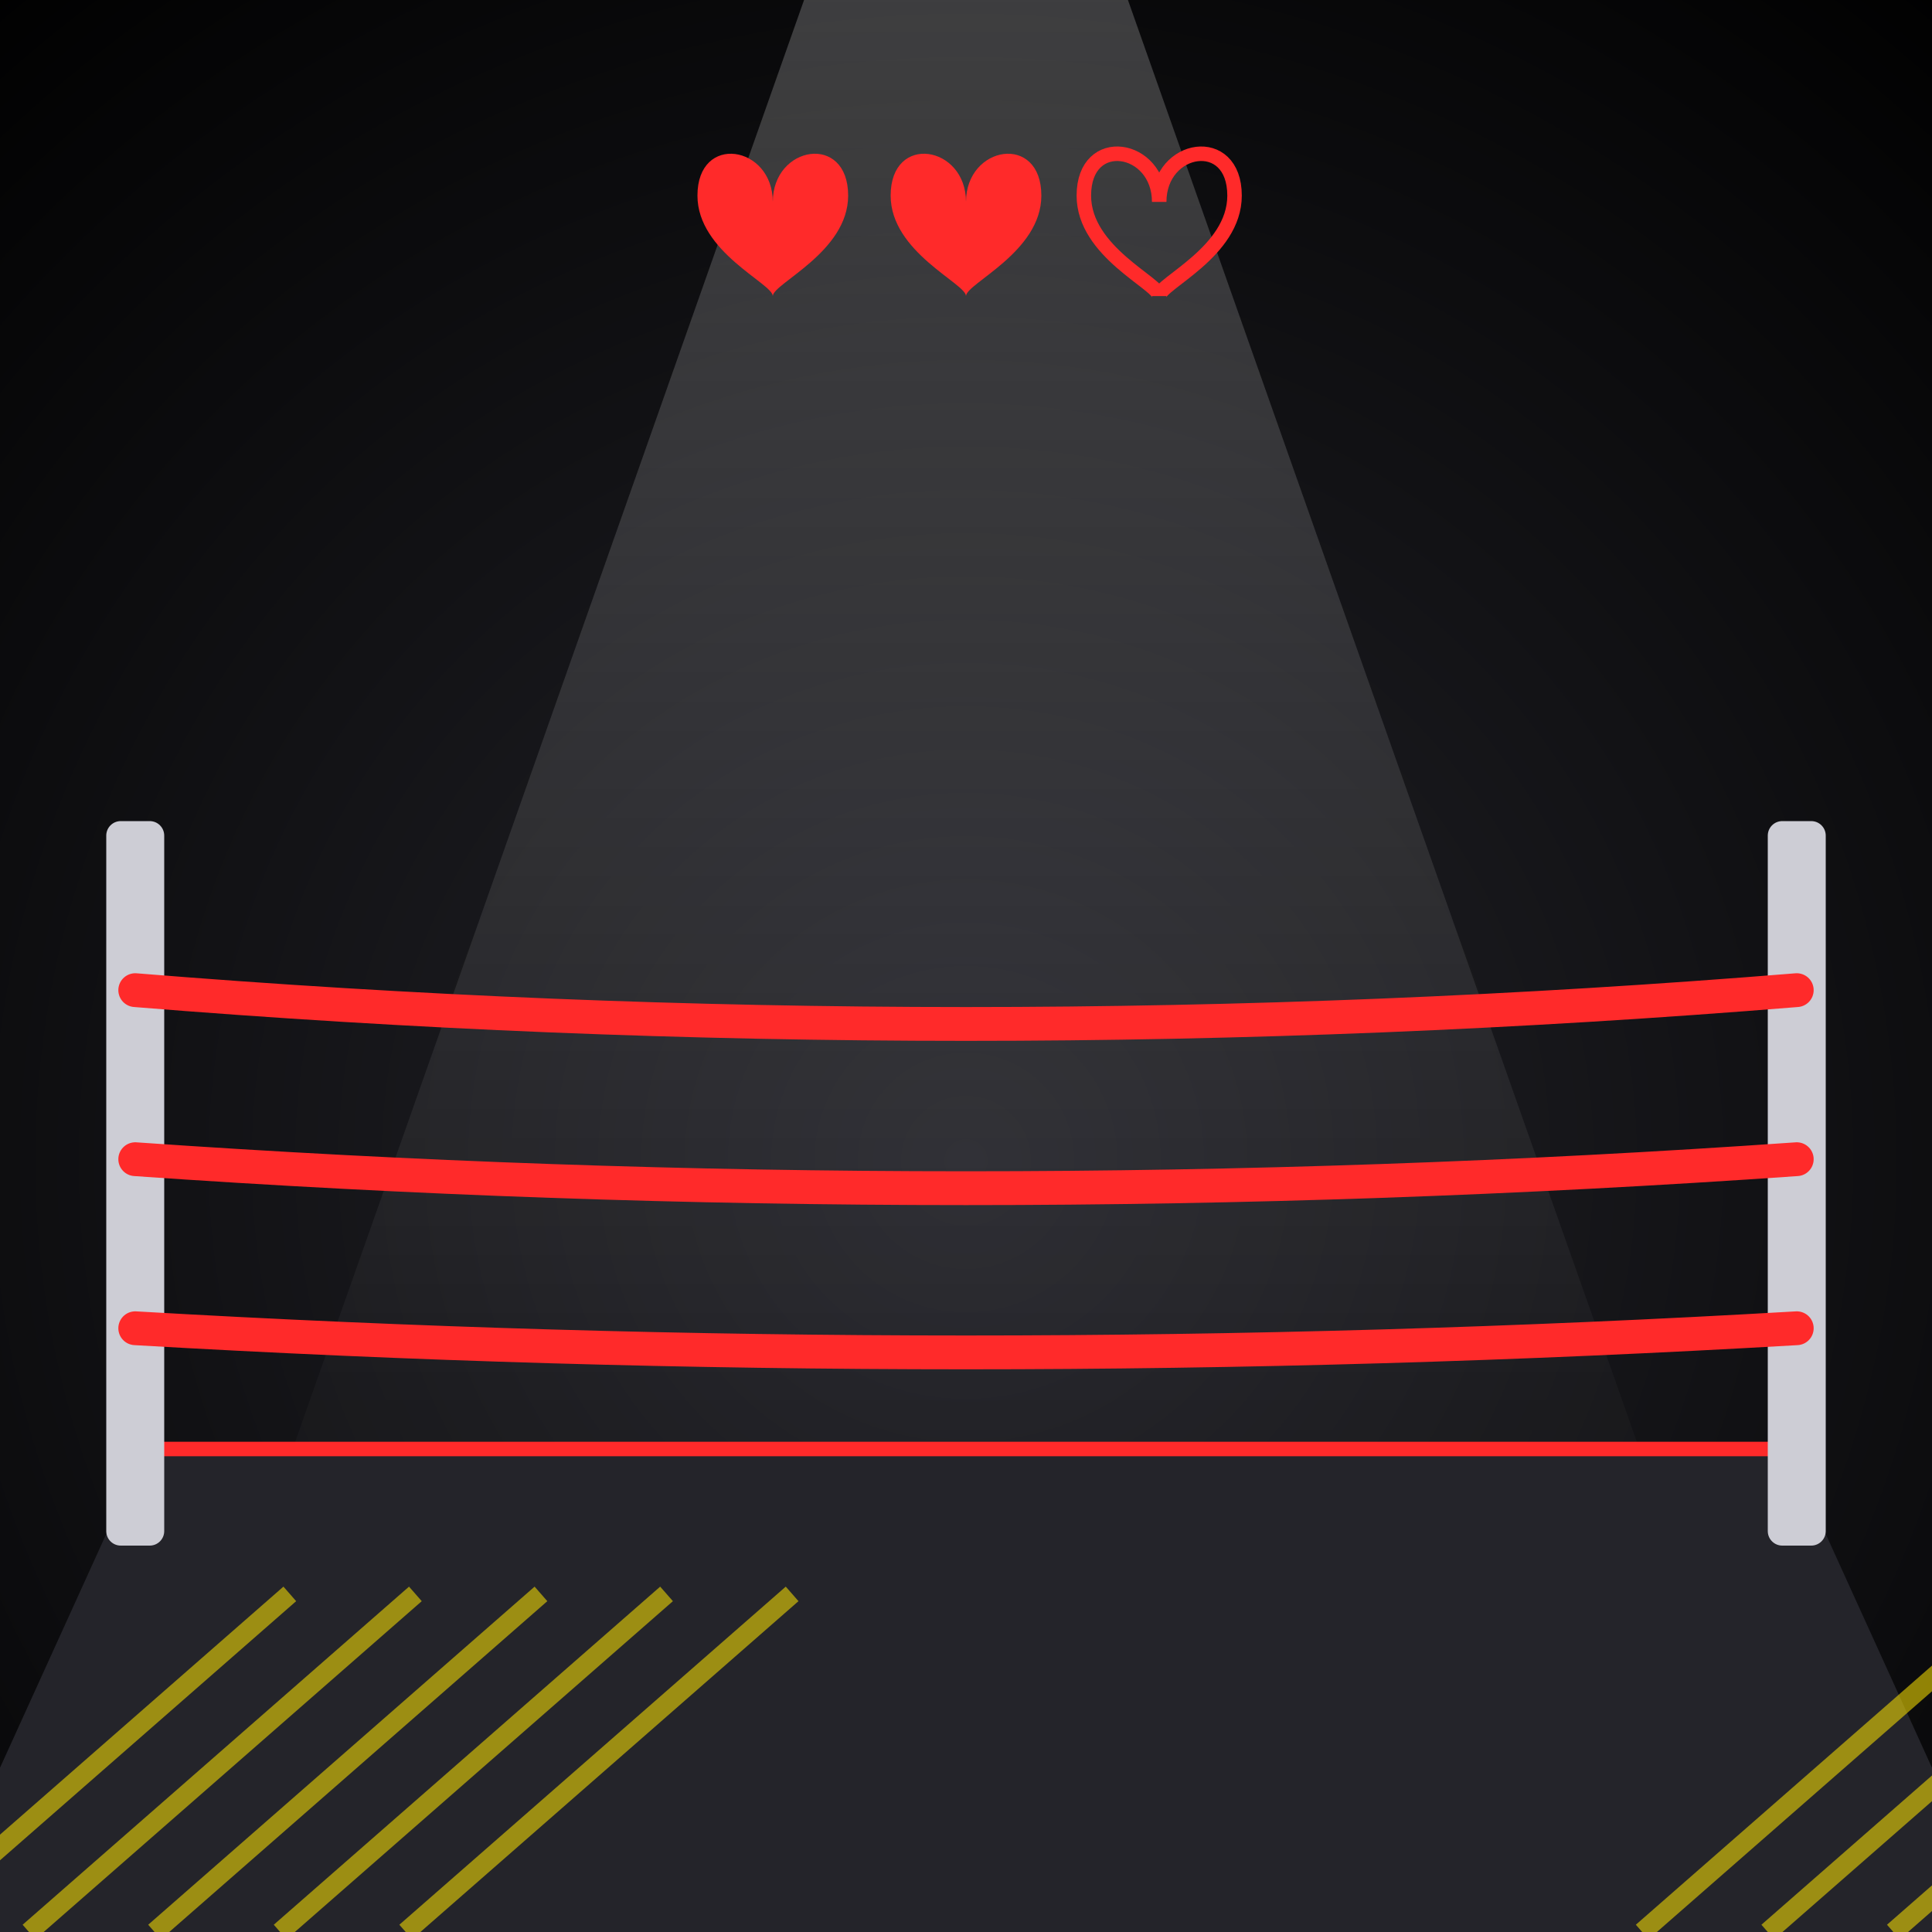
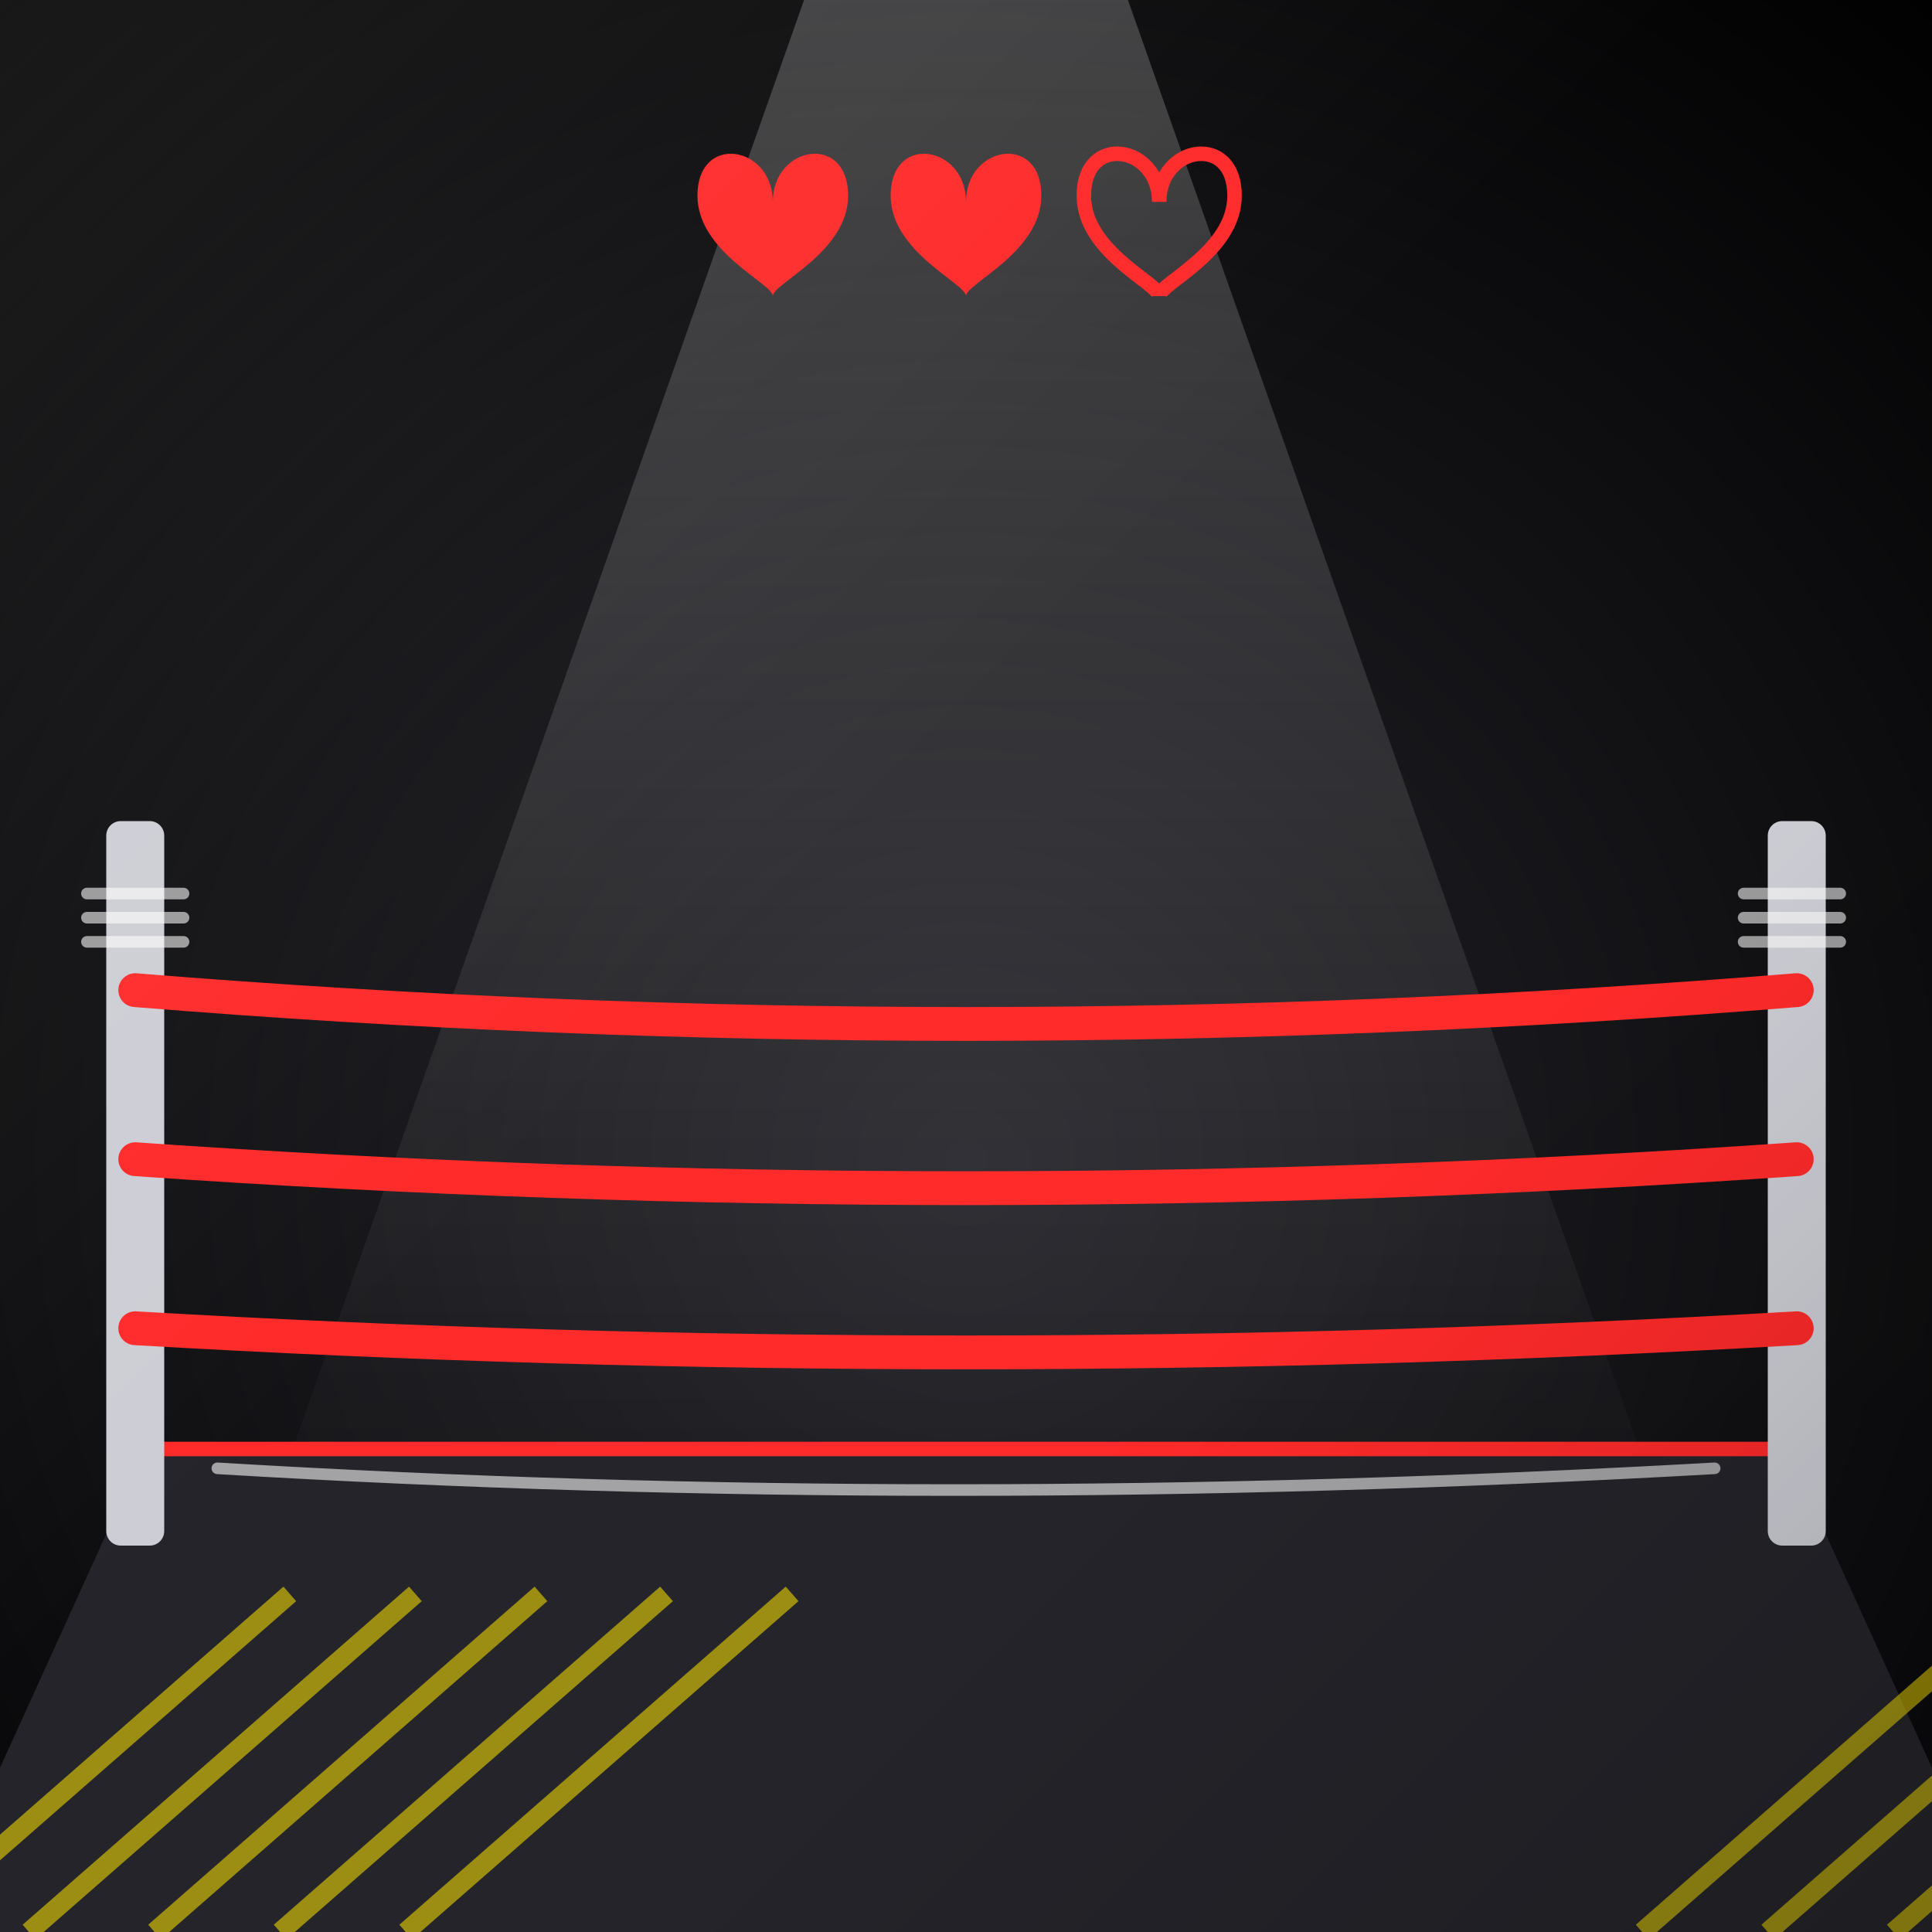
<svg xmlns="http://www.w3.org/2000/svg" viewBox="0 0 400 400" preserveAspectRatio="xMidYMid slice">
  <defs>
    <radialGradient id="bg" cx="0.5" cy="0.6" r="0.8">
      <stop offset="0" stop-color="#24242a" stop-opacity="1" />
      <stop offset="1" stop-color="#000000" stop-opacity="1" />
    </radialGradient>
    <linearGradient id="cone" x1="0" y1="0" x2="0" y2="1">
      <stop offset="0" stop-color="#ffffff" stop-opacity="0.22" />
      <stop offset="1" stop-color="#ffffff" stop-opacity="0" />
    </linearGradient>
  </defs>
  <rect x="0" y="0" width="400" height="400" fill="url(#bg)" />
  <polygon points="170,-10 230,-10 350,330 50,330" fill="url(#cone)" />
  <polygon points="30,300 370,300 420,410 -20,410" fill="#24242a" />
  <line x1="30" y1="300" x2="370" y2="300" stroke="#ff2a2a" stroke-width="3" />
  <rect x="22" y="170" width="12" height="150" fill="#cdcdd5" rx="3" />
  <rect x="366" y="170" width="12" height="150" fill="#cdcdd5" rx="3" />
  <path d="M28 205Q200 219 372 205" fill="none" stroke="#ff2a2a" stroke-width="7" stroke-linecap="round" />
  <path d="M28 240Q200 252 372 240" fill="none" stroke="#ff2a2a" stroke-width="7" stroke-linecap="round" />
  <path d="M28 275Q200 285 372 275" fill="none" stroke="#ff2a2a" stroke-width="7" stroke-linecap="round" />
  <path d="M160 41.8c0-11.7 -15.6-14.3 -15.6-1.3c0 11.7 15.6 18.2 15.6 20.8c0-2.6 15.6-9.1 15.6-20.8c0-13-15.6-10.4-15.6 1.3z" fill="#ff2a2a" />
  <path d="M200 41.8c0-11.7 -15.6-14.3 -15.6-1.3c0 11.7 15.6 18.2 15.6 20.8c0-2.6 15.6-9.1 15.6-20.8c0-13-15.6-10.4-15.6 1.3z" fill="#ff2a2a" />
  <path d="M240 41.8c0-11.7 -15.6-14.3 -15.6-1.3c0 11.7 15.6 18.2 15.6 20.8c0-2.6 15.6-9.1 15.6-20.8c0-13-15.6-10.4-15.6 1.3z" fill="none" stroke="#ff2a2a" stroke-width="3" />
  <line x1="-20" y1="400" x2="60" y2="330" stroke="#ffe600" stroke-width="4" opacity="0.55" />
  <line x1="6" y1="400" x2="86" y2="330" stroke="#ffe600" stroke-width="4" opacity="0.55" />
  <line x1="32" y1="400" x2="112" y2="330" stroke="#ffe600" stroke-width="4" opacity="0.55" />
  <line x1="58" y1="400" x2="138" y2="330" stroke="#ffe600" stroke-width="4" opacity="0.55" />
  <line x1="84" y1="400" x2="164" y2="330" stroke="#ffe600" stroke-width="4" opacity="0.55" />
  <line x1="340" y1="400" x2="420" y2="330" stroke="#ffe600" stroke-width="4" opacity="0.55" />
  <line x1="366" y1="400" x2="446" y2="330" stroke="#ffe600" stroke-width="4" opacity="0.55" />
  <line x1="392" y1="400" x2="472" y2="330" stroke="#ffe600" stroke-width="4" opacity="0.55" />
  <line x1="418" y1="400" x2="498" y2="330" stroke="#ffe600" stroke-width="4" opacity="0.55" />
  <line x1="444" y1="400" x2="524" y2="330" stroke="#ffe600" stroke-width="4" opacity="0.55" />
+   <path d="M18 185h20m-20 5h20m-20 5h20 M361 185h20m-20 5h20m-20 5h20 M45 304q150 9 310 0" fill="none" stroke="#ffffff" stroke-width="2.4" stroke-linecap="round" stroke-linejoin="round" opacity="0.58" />
+   <defs>
+     <linearGradient id="print-wash" x1="0" y1="0" x2="1" y2="1">
+       <stop offset="0" stop-color="#ffffff" stop-opacity="0.09" />
+       <stop offset="0.44" stop-color="#ffffff" stop-opacity="0" />
+       <stop offset="0.66" stop-color="#000000" stop-opacity="0" />
+       <stop offset="1" stop-color="#000000" stop-opacity="0.2" />
+     </linearGradient>
+   </defs>
+   <rect x="0" y="0" width="400" height="400" fill="url(#print-wash)" />
</svg>
